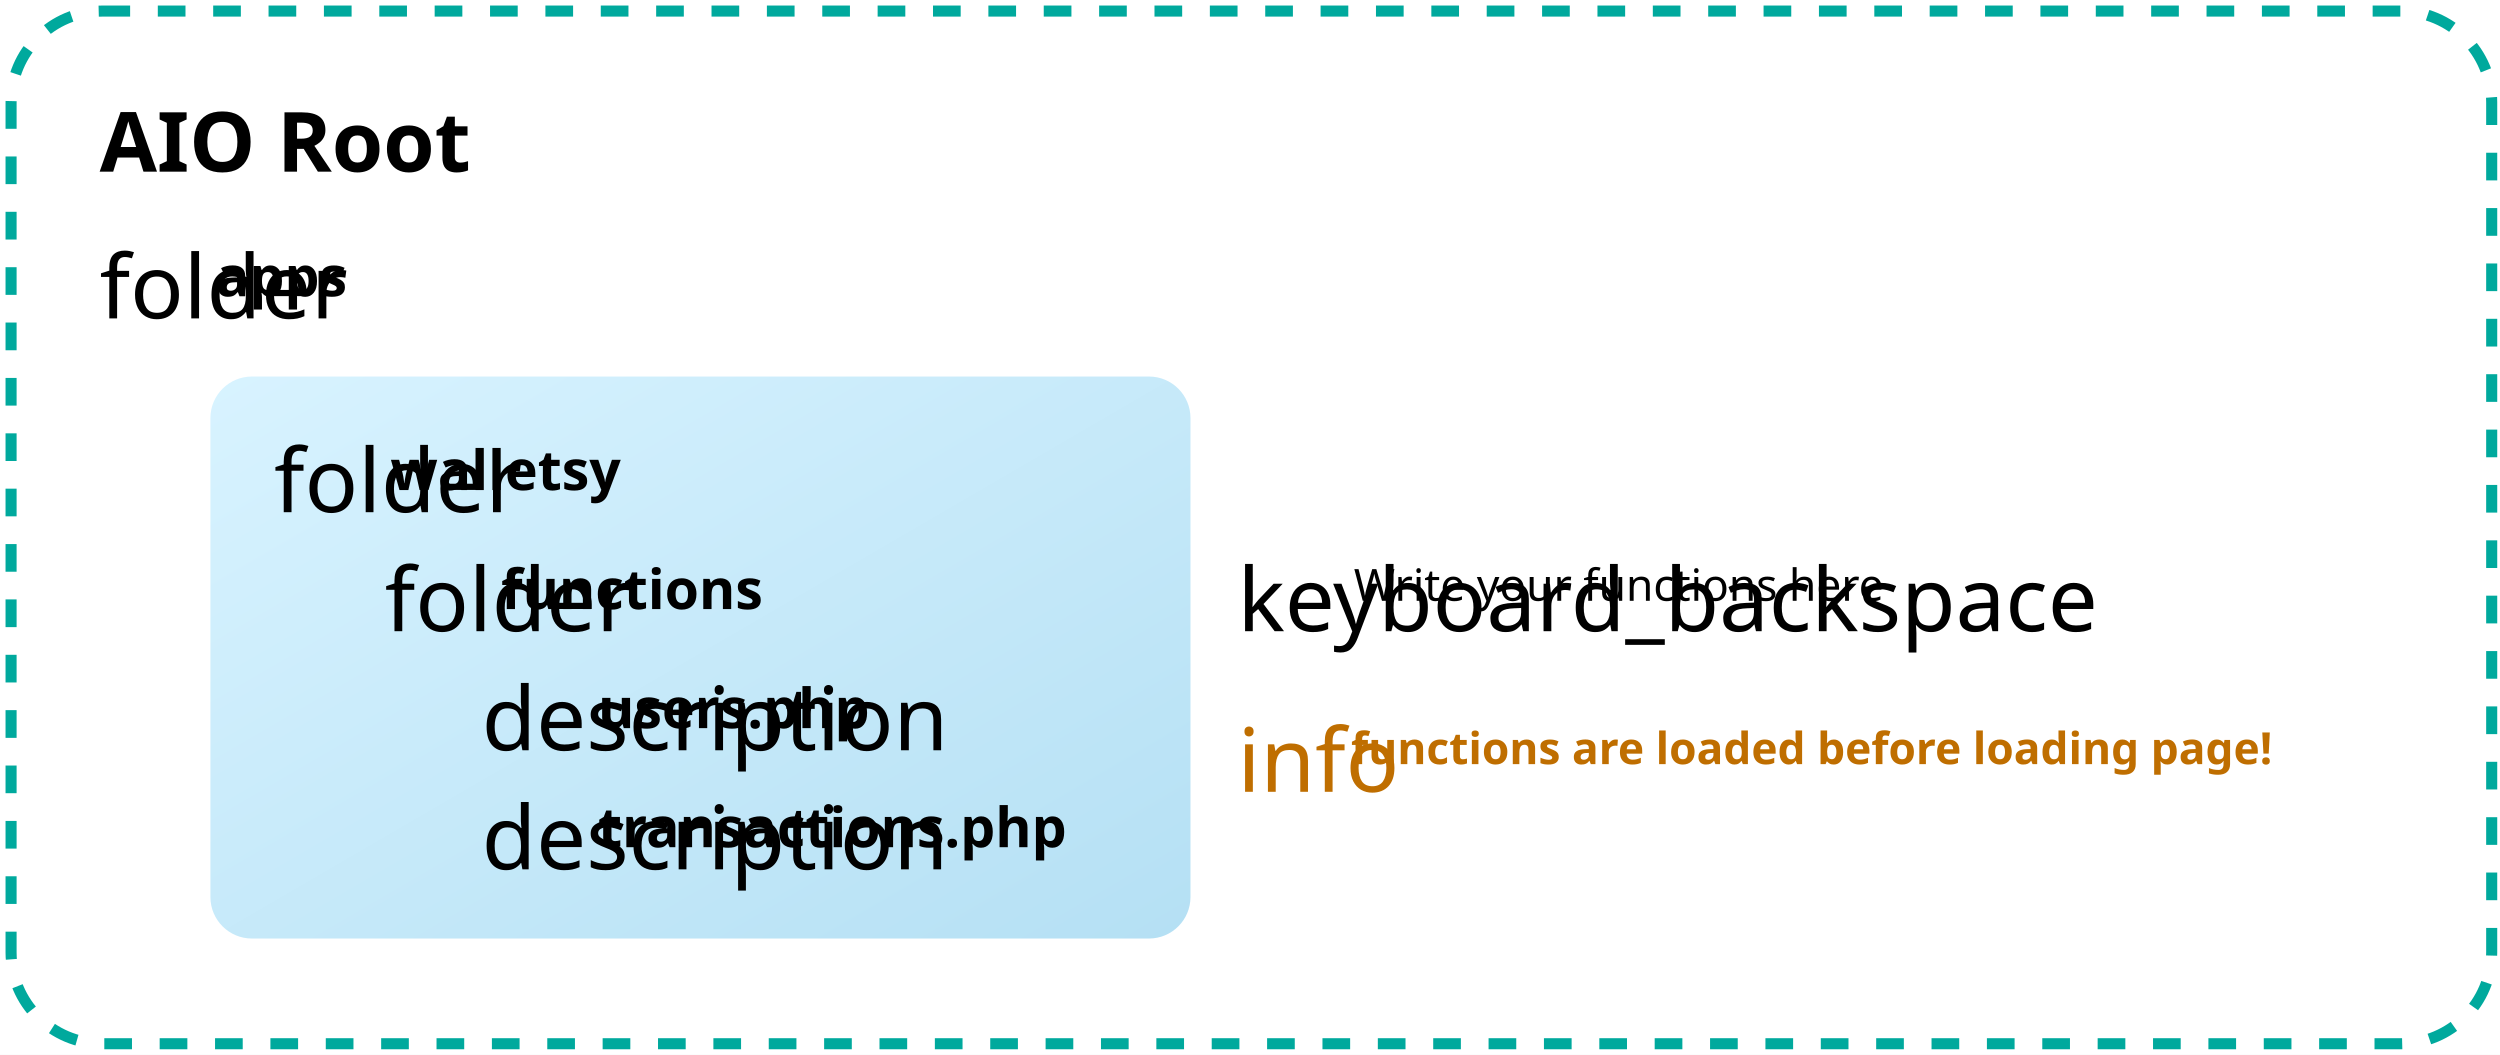
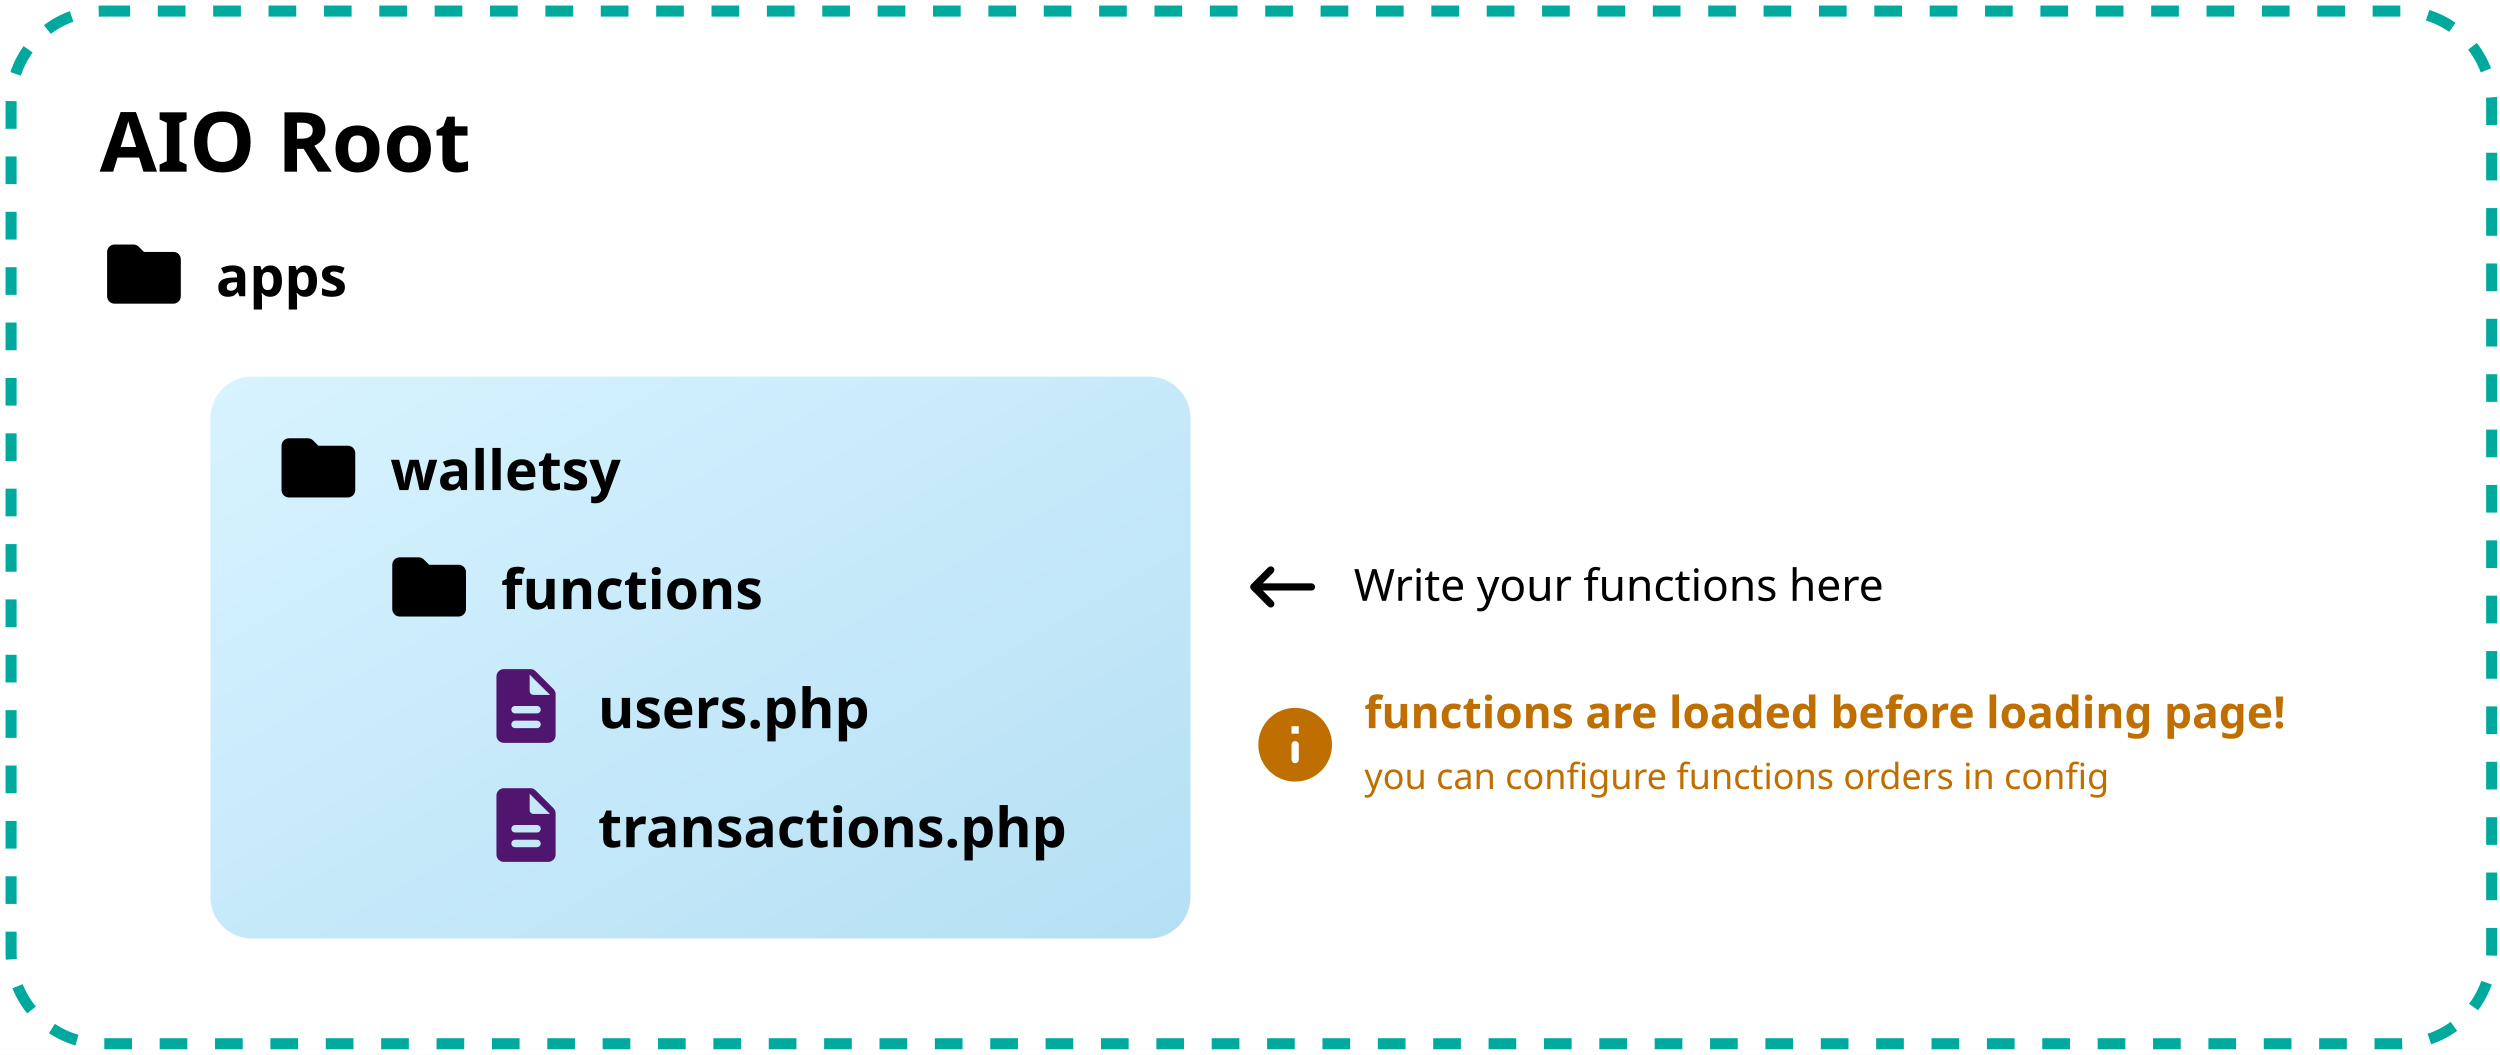
<svg xmlns="http://www.w3.org/2000/svg" width="903" height="381" viewBox="0 0 903 381">
  <defs>
    <linearGradient id="linear-gradient" x2="1" y2="0.984" gradientUnits="objectBoundingBox">
      <stop offset="0" stop-color="#d8f3ff" />
      <stop offset="1" stop-color="#b5e0f4" />
    </linearGradient>
    <clipPath id="clip-functions">
      <rect width="903" height="381" />
    </clipPath>
  </defs>
  <g id="functions" clip-path="url(#clip-functions)">
    <rect width="903" height="381" fill="#fff" />
    <g id="Rectangle_1" data-name="Rectangle 1" transform="translate(2 2)" fill="none" stroke="#00a99d" stroke-width="4" stroke-dasharray="10 10">
      <rect width="900" height="377" rx="35" stroke="none" />
      <rect x="2" y="2" width="896" height="373" rx="33" fill="none" />
    </g>
    <rect id="Rectangle_2" data-name="Rectangle 2" width="354" height="203" rx="15" transform="translate(76 136)" fill="url(#linear-gradient)" />
    <text id="AIO_Root" data-name="AIO Root" transform="translate(36 62)" font-size="30" font-family="Poppins-SemiBold, Poppins" font-weight="600">
      <tspan x="0" y="0">AIO Root</tspan>
    </text>
-     <g id="Component_1_59" data-name="Component 1 – 59" transform="translate(36 83)">
-       <text id="apps" transform="translate(42 24)" font-size="20" font-family="Poppins-SemiBold, Poppins" font-weight="600">
+     <g id="File_Folder" data-name="File Folder" transform="translate(38.688 86)">
+       <text id="apps" transform="translate(39.313 21)" font-size="20" font-family="Poppins-SemiBold, Poppins" font-weight="600">
        <tspan x="0" y="0">apps</tspan>
      </text>
-       <text id="folder" transform="translate(0 32)" font-size="32" font-family="MaterialIconsRound-Regular, Material Icons Round">
-         <tspan x="0" y="0">folder</tspan>
-       </text>
+       <path id="Path_2" data-name="Path 2" d="M14.125-25.875a2.71,2.71,0,0,0-1.875-.812H5.313A2.7,2.7,0,0,0,2.688-24V-8A2.7,2.7,0,0,0,5.313-5.312H26.688A2.7,2.7,0,0,0,29.313-8V-21.312A2.655,2.655,0,0,0,26.688-24H16Z" transform="translate(-2.688 29)" />
    </g>
-     <g id="Component_1_60" data-name="Component 1 – 60" transform="translate(99 153)">
-       <text id="walletsy" transform="translate(42 24)" font-size="20" font-family="Poppins-SemiBold, Poppins" font-weight="600">
+     <g id="File_Folder-2" data-name="File Folder" transform="translate(101.688 156)">
+       <text id="walletsy" transform="translate(39.313 21)" font-size="20" font-family="Poppins-SemiBold, Poppins" font-weight="600">
        <tspan x="0" y="0">walletsy</tspan>
      </text>
-       <text id="folder-2" data-name="folder" transform="translate(0 32)" font-size="32" font-family="MaterialIconsRound-Regular, Material Icons Round">
-         <tspan x="0" y="0">folder</tspan>
-       </text>
+       <path id="Path_2-2" data-name="Path 2" d="M14.125-25.875a2.71,2.71,0,0,0-1.875-.812H5.313A2.7,2.7,0,0,0,2.688-24V-8A2.7,2.7,0,0,0,5.313-5.312H26.688A2.7,2.7,0,0,0,29.313-8V-21.312A2.655,2.655,0,0,0,26.688-24H16Z" transform="translate(-2.688 29)" />
    </g>
-     <g id="Component_1_61" data-name="Component 1 – 61" transform="translate(139 196)">
-       <text id="functions-2" data-name="functions" transform="translate(42 24)" font-size="20" font-family="Poppins-SemiBold, Poppins" font-weight="600">
+     <g id="File_Folder-3" data-name="File Folder" transform="translate(141.688 199)">
+       <text id="functions-2" data-name="functions" transform="translate(39.313 21)" font-size="20" font-family="Poppins-SemiBold, Poppins" font-weight="600">
        <tspan x="0" y="0">functions</tspan>
      </text>
-       <text id="folder-3" data-name="folder" transform="translate(0 32)" font-size="32" font-family="MaterialIconsRound-Regular, Material Icons Round">
-         <tspan x="0" y="0">folder</tspan>
-       </text>
+       <path id="Path_2-3" data-name="Path 2" d="M14.125-25.875a2.71,2.71,0,0,0-1.875-.812H5.313A2.7,2.7,0,0,0,2.688-24V-8A2.7,2.7,0,0,0,5.313-5.312H26.688A2.7,2.7,0,0,0,29.313-8V-21.312A2.655,2.655,0,0,0,26.688-24H16Z" transform="translate(-2.688 29)" />
    </g>
-     <g id="Component_1_68" data-name="Component 1 – 68" transform="translate(174 239)">
-       <text id="users.php" transform="translate(42 24)" font-size="20" font-family="Poppins-SemiBold, Poppins" font-weight="600">
+     <g id="File_Folder-4" data-name="File Folder" transform="translate(179.313 241.688)">
+       <text id="users.php" transform="translate(36.688 21.313)" font-size="20" font-family="Poppins-SemiBold, Poppins" font-weight="600">
        <tspan x="0" y="0">users.php</tspan>
      </text>
-       <text id="description" transform="translate(0 32)" font-size="32" font-family="MaterialIconsRound-Regular, Material Icons Round">
-         <tspan x="0" y="0">description</tspan>
-       </text>
+       <path id="Path_3" data-name="Path 3" d="M19.438-28.562a2.646,2.646,0,0,0-1.875-.75H8a2.7,2.7,0,0,0-2.687,2.625V-5.312A2.655,2.655,0,0,0,8-2.687H24a2.7,2.7,0,0,0,2.688-2.625V-20.25a2.71,2.71,0,0,0-.812-1.875ZM20-8H12a1.32,1.32,0,0,1-1.312-1.312A1.335,1.335,0,0,1,12-10.687h8a1.335,1.335,0,0,1,1.313,1.375A1.32,1.32,0,0,1,20-8Zm0-5.312H12a1.335,1.335,0,0,1-1.312-1.375A1.32,1.32,0,0,1,12-16h8a1.32,1.32,0,0,1,1.313,1.313A1.335,1.335,0,0,1,20-13.312Zm-2.687-8v-6L24.688-20h-6A1.376,1.376,0,0,1,17.313-21.312Z" transform="translate(-5.313 29.313)" fill="#50156f" />
    </g>
-     <g id="Component_1_70" data-name="Component 1 – 70" transform="translate(174 282)">
-       <text id="transactions.php" transform="translate(42 24)" font-size="20" font-family="Poppins-SemiBold, Poppins" font-weight="600">
+     <g id="File_Folder-5" data-name="File Folder" transform="translate(179.313 284.688)">
+       <text id="transactions.php" transform="translate(36.688 21.313)" font-size="20" font-family="Poppins-SemiBold, Poppins" font-weight="600">
        <tspan x="0" y="0">transactions.php</tspan>
      </text>
-       <text id="description-2" data-name="description" transform="translate(0 32)" font-size="32" font-family="MaterialIconsRound-Regular, Material Icons Round">
-         <tspan x="0" y="0">description</tspan>
-       </text>
+       <path id="Path_3-2" data-name="Path 3" d="M19.438-28.562a2.646,2.646,0,0,0-1.875-.75H8a2.7,2.7,0,0,0-2.687,2.625V-5.312A2.655,2.655,0,0,0,8-2.687H24a2.7,2.7,0,0,0,2.688-2.625V-20.25a2.71,2.71,0,0,0-.812-1.875ZM20-8H12a1.32,1.32,0,0,1-1.312-1.312A1.335,1.335,0,0,1,12-10.687h8a1.335,1.335,0,0,1,1.313,1.375A1.32,1.32,0,0,1,20-8Zm0-5.312H12a1.335,1.335,0,0,1-1.312-1.375A1.32,1.32,0,0,1,12-16h8a1.32,1.32,0,0,1,1.313,1.313A1.335,1.335,0,0,1,20-13.312Zm-2.687-8v-6L24.688-20h-6A1.376,1.376,0,0,1,17.313-21.312Z" transform="translate(-5.313 29.313)" fill="#50156f" />
    </g>
-     <g id="Component_2_28" data-name="Component 2 – 28" transform="translate(447 196)">
-       <text id="Write_your_functions_here" data-name="Write your functions here" transform="translate(42 4)" font-size="16" font-family="Poppins-Regular, Poppins">
+     <g id="Component_2_28" data-name="Component 2 – 28" transform="translate(451.563 200)">
+       <text id="Write_your_functions_here" data-name="Write your functions here" transform="translate(37.438)" font-size="16" font-family="Poppins-Regular, Poppins">
        <tspan x="0" y="17">Write your functions here</tspan>
      </text>
-       <text id="keyboard_backspace" transform="translate(0 32)" font-size="32" font-family="MaterialIconsRound-Regular, Material Icons Round">
-         <tspan x="0" y="0">keyboard_backspace</tspan>
+       <path id="Path_1" data-name="Path 1" d="M26.688-17.312H9.125l3.813-3.875a1.359,1.359,0,0,0,0-1.875,1.359,1.359,0,0,0-1.875,0L4.938-16.937a1.359,1.359,0,0,0,0,1.875l6.125,6.125a1.359,1.359,0,0,0,1.875,0,1.359,1.359,0,0,0,0-1.875L9.125-14.687H26.688A1.32,1.32,0,0,0,28-16,1.32,1.32,0,0,0,26.688-17.312Z" transform="translate(-4.563 28)" />
+     </g>
+     <g id="InfoTip" transform="translate(454.5 246)">
+       <text id="functions_are_loaded_before_loading_page_" data-name="functions are loaded before loading page!" transform="translate(38.313)" fill="#bf6e00" font-size="16" font-family="Poppins-SemiBold, Poppins" font-weight="600">
+         <tspan x="0" y="17">functions are loaded before loading page!</tspan>
      </text>
+       <text id="you_can_configure_functions_orders_in_config" data-name="you can configure functions orders in config" transform="translate(38.313 25)" fill="#bf6e00" font-size="13" font-family="Poppins-Regular, Poppins">
+         <tspan x="0" y="14">you can configure functions orders in config</tspan>
+       </text>
+       <path id="Path_5" data-name="Path 5" d="M16-29.312A13.284,13.284,0,0,0,2.688-16,13.284,13.284,0,0,0,16-2.687,13.284,13.284,0,0,0,29.313-16,13.284,13.284,0,0,0,16-29.312Zm0,20a1.335,1.335,0,0,1-1.312-1.375V-16A1.282,1.282,0,0,1,16-17.312,1.282,1.282,0,0,1,17.313-16v5.313A1.335,1.335,0,0,1,16-9.312ZM17.313-20H14.688v-2.687h2.625Z" transform="translate(-2.688 39)" fill="#bf6e00" />
    </g>
-     <text id="functions_are_loaded_before_loading_page_" data-name="functions are loaded before loading page!" transform="translate(488 259)" fill="#bf6e00" font-size="16" font-family="Poppins-SemiBold, Poppins" font-weight="600">
-       <tspan x="0" y="17">functions are loaded before loading page!</tspan>
-     </text>
-     <text id="info" transform="translate(447 286)" fill="#bf6e00" font-size="32" font-family="MaterialIconsRound-Regular, Material Icons Round">
-       <tspan x="0" y="0">info</tspan>
-     </text>
  </g>
</svg>
